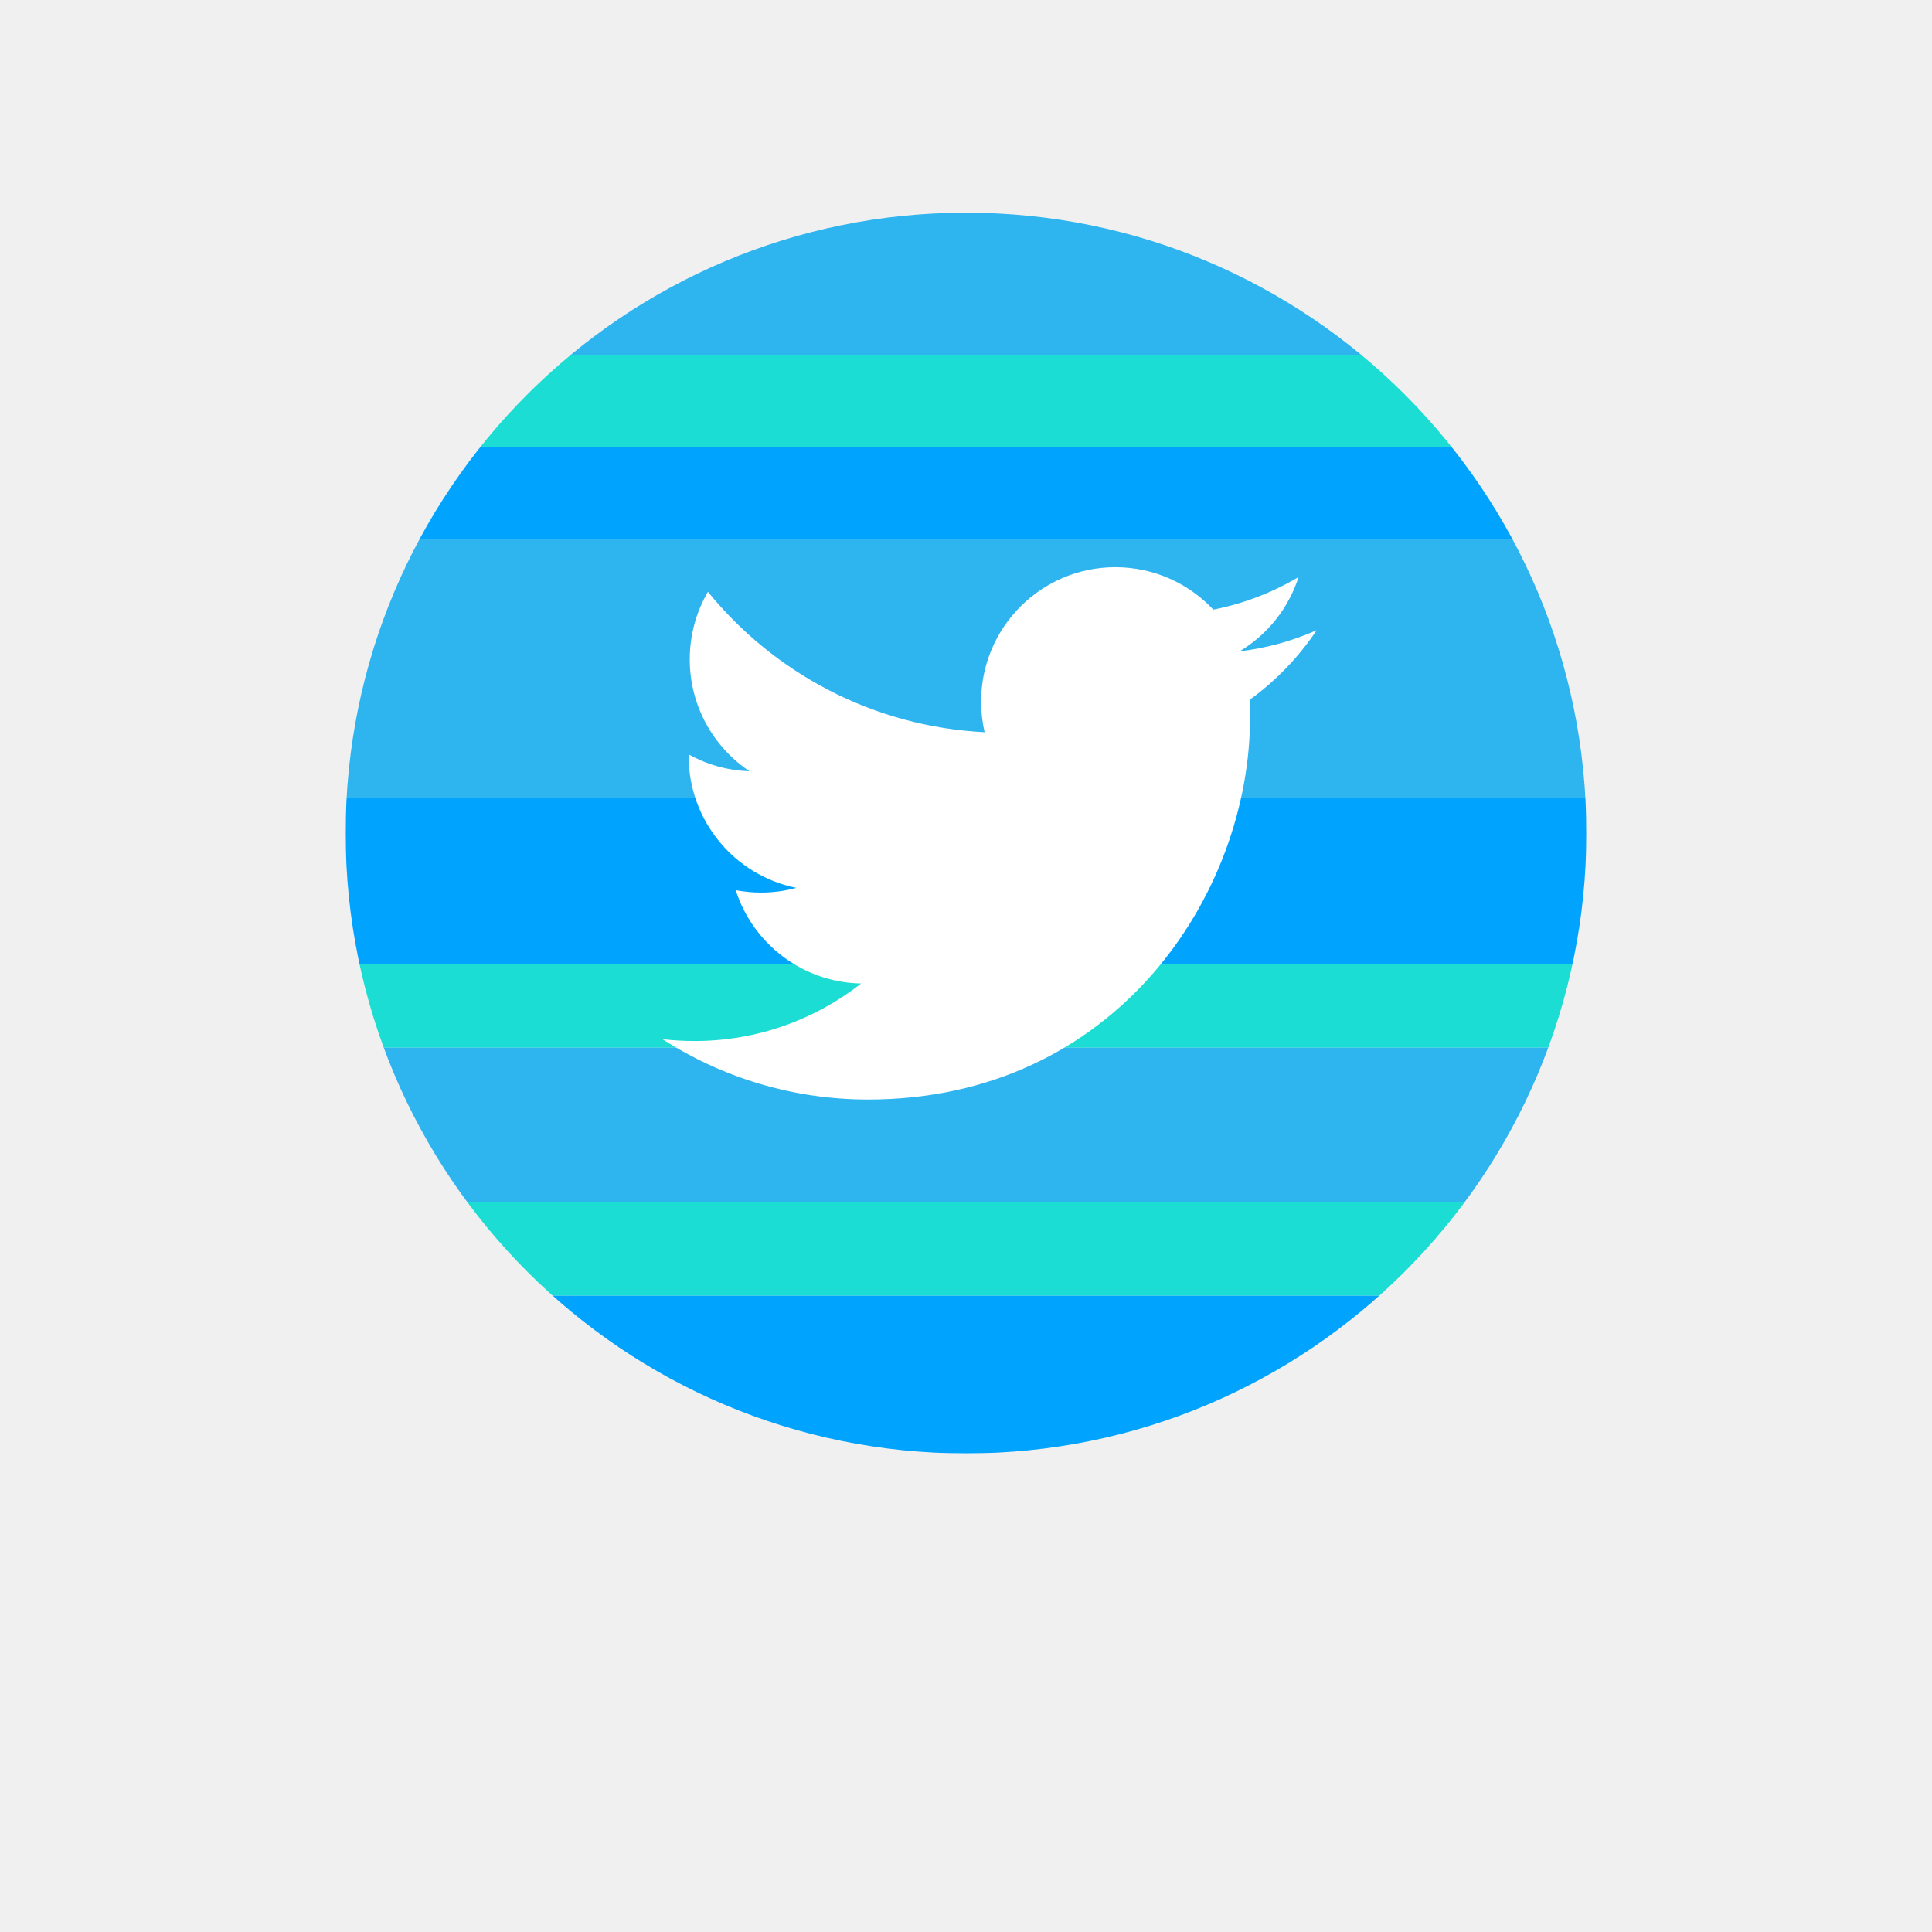
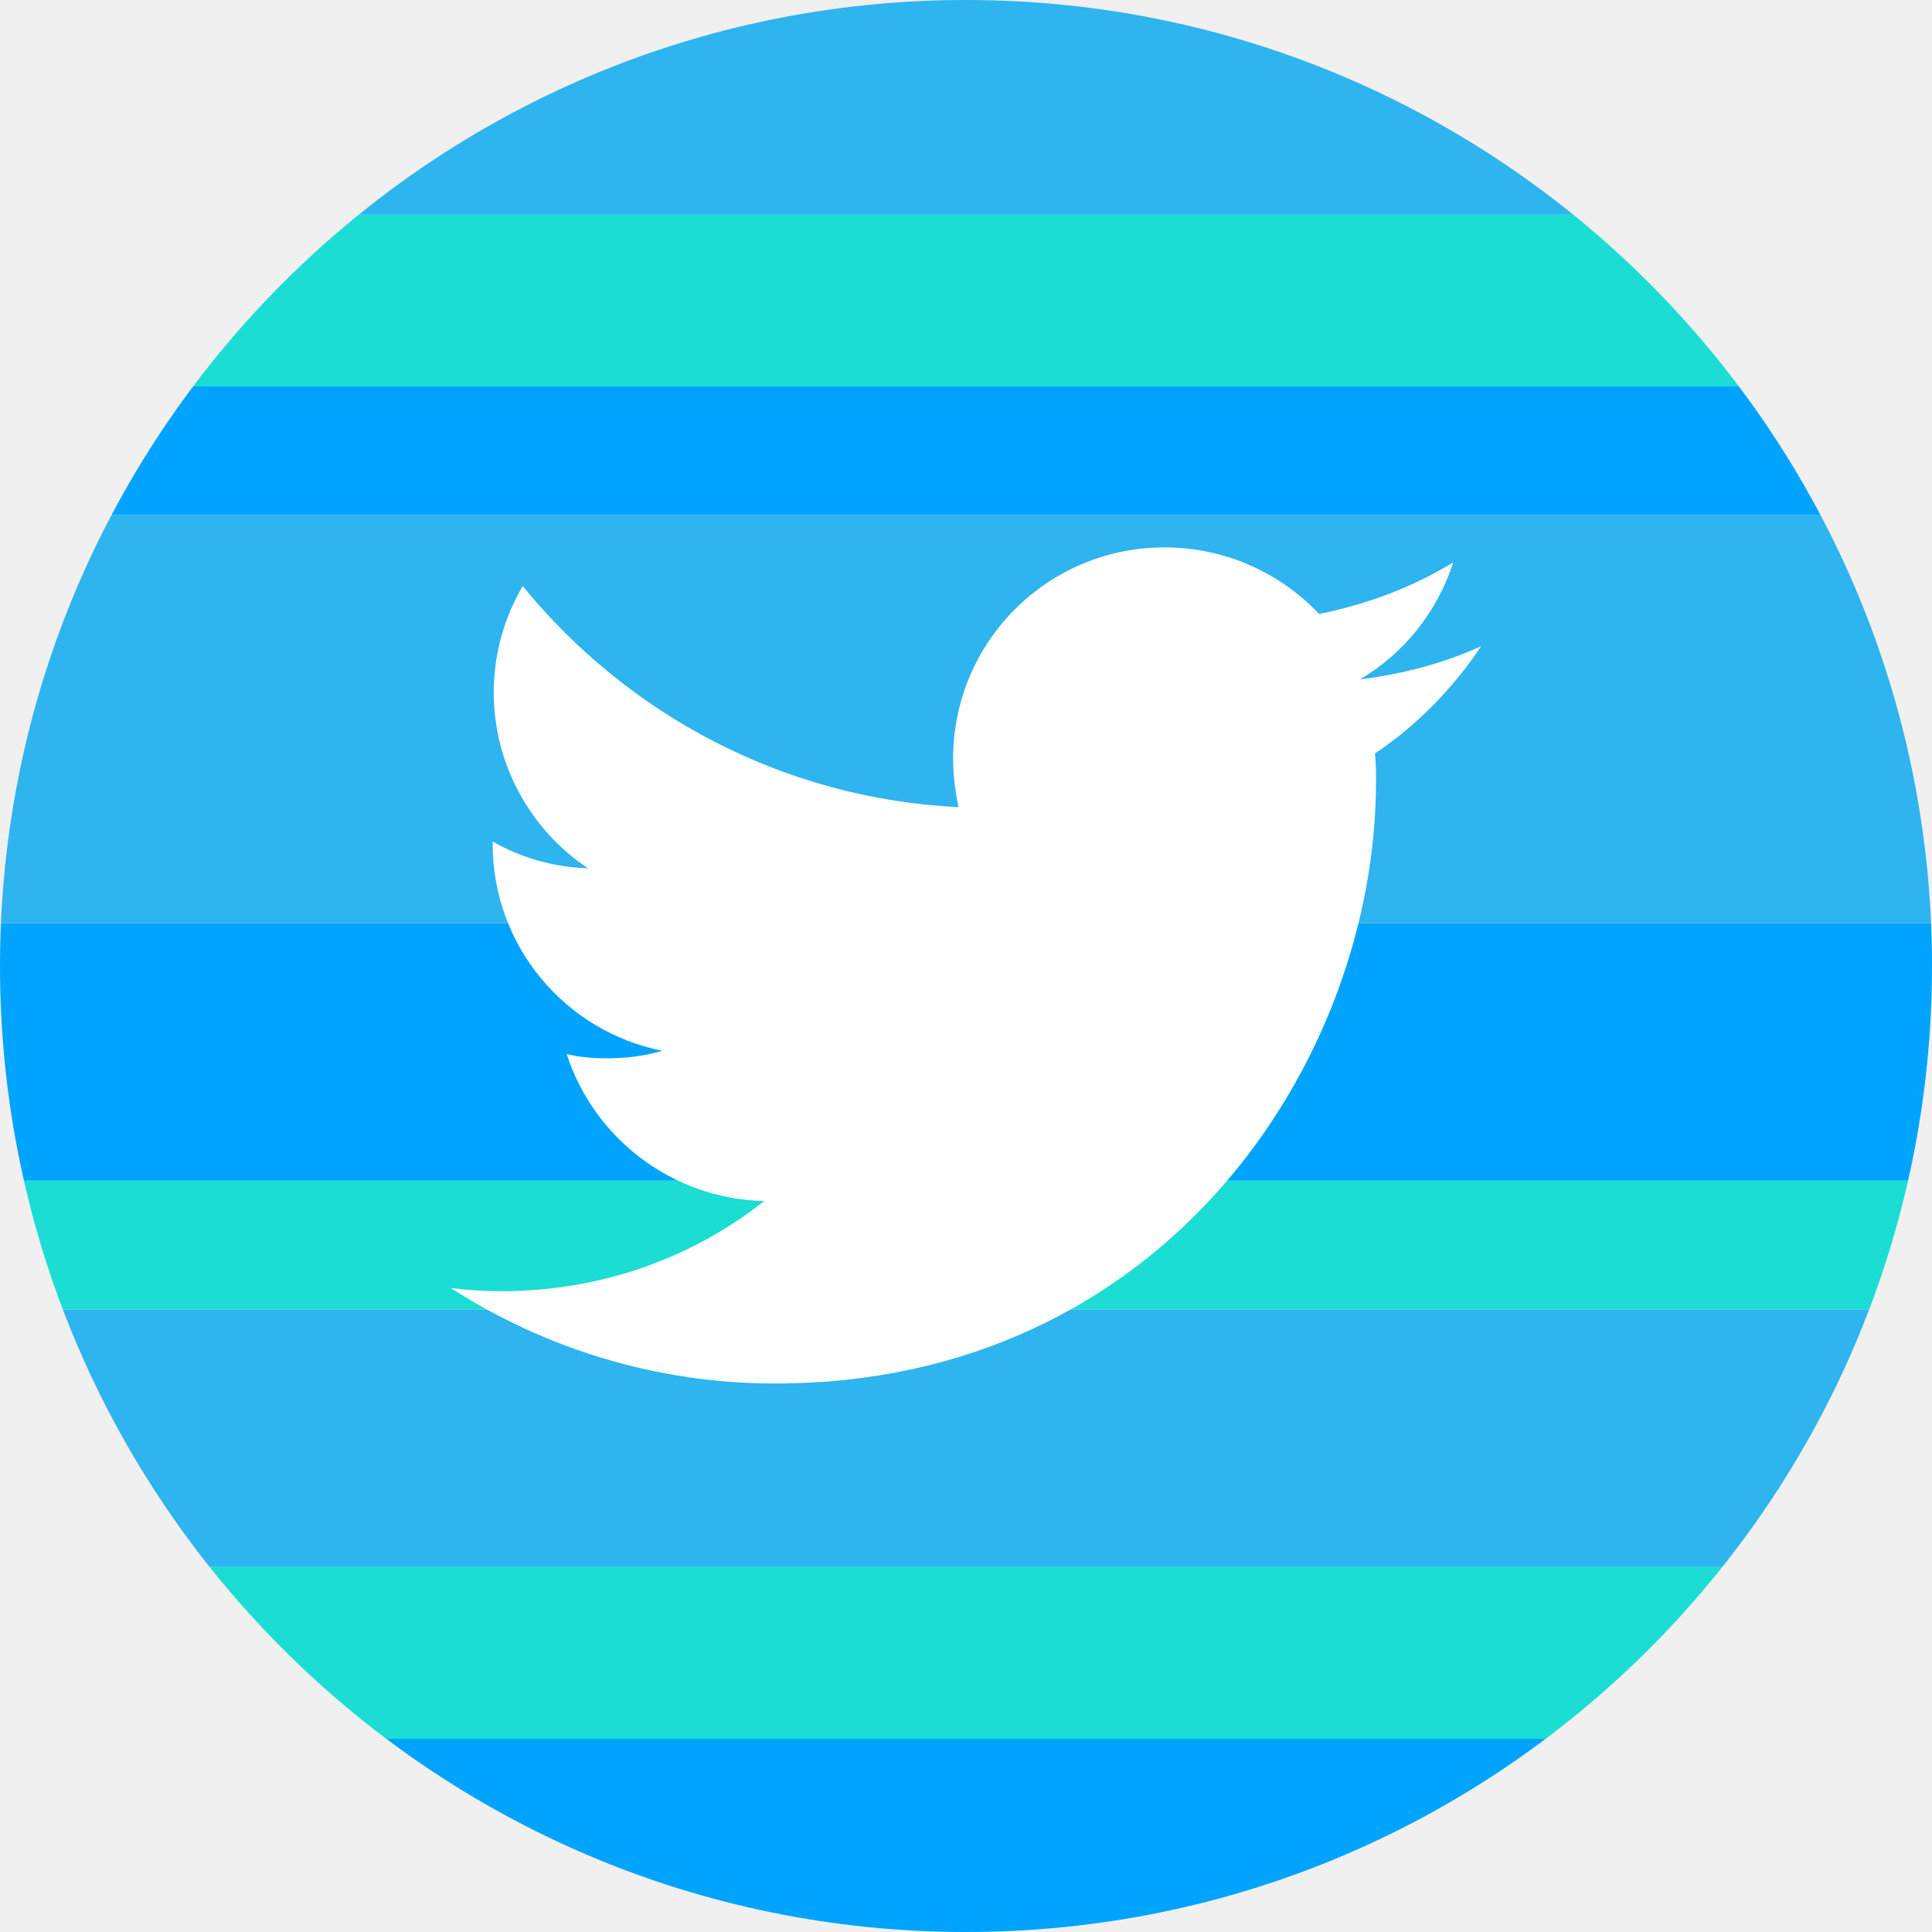
- <svg xmlns="http://www.w3.org/2000/svg" xmlns:xlink="http://www.w3.org/1999/xlink" width="218px" height="218px" viewBox="0 0 218 218" version="1.1">
-   <defs>
-     <path id="path-1" d="M70,0 C31.341,0 0,31.341 0,70 L0,70 C0,108.659 31.341,140 70,140 L70,140 C108.659,140 140,108.659 140,70 L140,70 C140,31.341 108.659,0 70,0 L70,0 Z" />
-     <path id="path-3" d="M36.308,15.275 C36.308,16.463 36.442,17.621 36.701,18.73 L36.701,18.73 C24.113,18.098 12.952,12.061 5.482,2.887 L5.482,2.887 C4.178,5.126 3.431,7.731 3.431,10.51 L3.431,10.51 C3.431,15.771 6.105,20.412 10.17,23.132 L10.17,23.132 C7.687,23.053 5.351,22.371 3.309,21.235 L3.309,21.235 C3.308,21.298 3.308,21.361 3.308,21.426 L3.308,21.426 C3.308,28.773 8.529,34.902 15.458,36.294 L15.458,36.294 C14.187,36.641 12.849,36.826 11.467,36.826 L11.467,36.826 C10.491,36.826 9.542,36.731 8.618,36.554 L8.618,36.554 C10.544,42.579 16.138,46.963 22.766,47.085 L22.766,47.085 C17.582,51.152 11.051,53.577 3.956,53.577 L3.956,53.577 C2.733,53.577 1.528,53.505 0.343,53.365 L0.343,53.365 C7.046,57.667 15.007,60.177 23.56,60.177 L23.56,60.177 C51.419,60.177 66.654,37.071 66.654,17.033 L66.654,17.033 C66.654,16.375 66.64,15.722 66.61,15.071 L66.61,15.071 C69.569,12.933 72.137,10.262 74.168,7.222 L74.168,7.222 C71.451,8.427 68.533,9.243 65.469,9.609 L65.469,9.609 C68.596,7.733 70.998,4.761 72.129,1.22 L72.129,1.22 C69.202,2.958 65.96,4.22 62.51,4.9 L62.51,4.9 C59.748,1.953 55.811,0.111 51.455,0.111 L51.455,0.111 C43.09,0.111 36.308,6.901 36.308,15.275 L36.308,15.275 Z" />
-   </defs>
-   <g id="DESIGNS" stroke="none" stroke-width="1" fill="none" fill-rule="evenodd">
-     <g id="login" transform="translate(-251, -609)">
-       <g id="Page-1" transform="translate(290, 633)">
-         <g id="Group-11">
-           <mask id="mask-2" fill="white">
-             <use xlink:href="#path-1" />
-           </mask>
-           <g id="Clip-2" />
-           <path d="M140,16.175 L0,16.175 L0,0 L140,0 L140,16.175 Z" id="Fill-1" fill="#2EB4EF" mask="url(#mask-2)" />
-           <path d="M140,26.437 L0,26.437 L0,16.035 L140,16.035 L140,26.437 Z" id="Fill-3" fill="#1BDDD3" mask="url(#mask-2)" />
-           <path d="M140,36.846 L0,36.846 L0,26.444 L140,26.444 L140,36.846 Z" id="Fill-4" fill="#00A4FF" mask="url(#mask-2)" />
-           <path d="M140,84.825 L0,84.825 L0,66.036 L140,66.036 L140,84.825 Z" id="Fill-5" fill="#00A4FF" mask="url(#mask-2)" />
-           <path d="M140,94.219 L0,94.219 L0,84.824 L140,84.824 L140,94.219 Z" id="Fill-6" fill="#1BDDD3" mask="url(#mask-2)" />
-           <path d="M140,111.612 L0,111.612 L0,94.219 L140,94.219 L140,111.612 Z" id="Fill-7" fill="#2EB4EF" mask="url(#mask-2)" />
-           <path d="M140,122.207 L0,122.207 L0,111.612 L140,111.612 L140,122.207 Z" id="Fill-8" fill="#1BDDD3" mask="url(#mask-2)" />
-           <path d="M140,140 L0,140 L0,122.207 L140,122.207 L140,140 Z" id="Fill-9" fill="#00A4FF" mask="url(#mask-2)" />
-           <path d="M140,66.036 L0,66.036 L0,36.846 L140,36.846 L140,66.036 Z" id="Fill-10" fill="#2EB4EF" mask="url(#mask-2)" />
-         </g>
-         <g id="Group-17" transform="translate(35.39775, 39.88889)">
-           <mask id="mask-4" fill="white">
-             <use xlink:href="#path-3" />
-           </mask>
-           <g id="Clip-15" />
-           <path d="M-3.083,-3.314 L77.594,-3.314 L77.594,63.603 L-3.083,63.603 L-3.083,-3.314 Z" id="Fill-16" fill="#FFFFFF" mask="url(#mask-4)" />
-         </g>
-       </g>
-     </g>
+ <svg xmlns="http://www.w3.org/2000/svg" xmlns:xlink="http://www.w3.org/1999/xlink" viewBox="0 0 180 180" enable-background="new 0 0 180 180">
+   <g>
+     <defs>
+       <circle id="a" cx="90" cy="90" r="90" />
+     </defs>
+     <clipPath id="b">
+       <use xlink:href="#a" overflow="visible" />
+     </clipPath>
+     <path clip-path="url(#b)" fill="#2EB4EF" d="M0 0h180v20h-180z" />
+     <path clip-path="url(#b)" fill="#1BDDD3" d="M0 20h180v16h-180z" />
+     <path clip-path="url(#b)" fill="#00A4FF" d="M0 36h180v12h-180z" />
+     <path clip-path="url(#b)" fill="#00A4FF" d="M0 86h180v24h-180z" />
+     <path clip-path="url(#b)" fill="#1BDDD3" d="M0 110h180v12h-180z" />
+     <path clip-path="url(#b)" fill="#2EB4EF" d="M0 122h180v24h-180z" />
+     <path clip-path="url(#b)" fill="#1BDDD3" d="M0 146h180v16h-180z" />
+     <path clip-path="url(#b)" fill="#00A4FF" d="M0 162h180v18h-180z" />
+     <path clip-path="url(#b)" fill="#2EB4EF" d="M0 48h180v38h-180z" />
  </g>
+   <path d="M138 60.2c-3.5 1.6-7.3 2.6-11.3 3.1 4.1-2.4 7.2-6.3 8.7-10.9-3.8 2.3-8 3.9-12.5 4.8-3.6-3.8-8.7-6.2-14.4-6.2-10.9 0-19.7 8.8-19.7 19.7 0 1.5.2 3.1.5 4.5-16.4-.8-30.9-8.7-40.6-20.6-1.7 2.9-2.7 6.3-2.7 9.9 0 6.8 3.5 12.9 8.8 16.4-3.2-.1-6.3-1-8.9-2.5v.2c0 9.6 6.8 17.5 15.8 19.3-1.7.5-3.4.7-5.2.7-1.3 0-2.5-.1-3.7-.4 2.5 7.8 9.8 13.5 18.4 13.7-6.7 5.3-15.2 8.4-24.5 8.4-1.6 0-3.2-.1-4.7-.3 8.7 5.6 19.1 8.9 30.2 8.9 36.2 0 56-30 56-56.1 0-.9 0-1.7-.1-2.6 3.9-2.6 7.3-6.1 9.9-10" fill-rule="evenodd" clip-rule="evenodd" fill="#fff" />
</svg>
